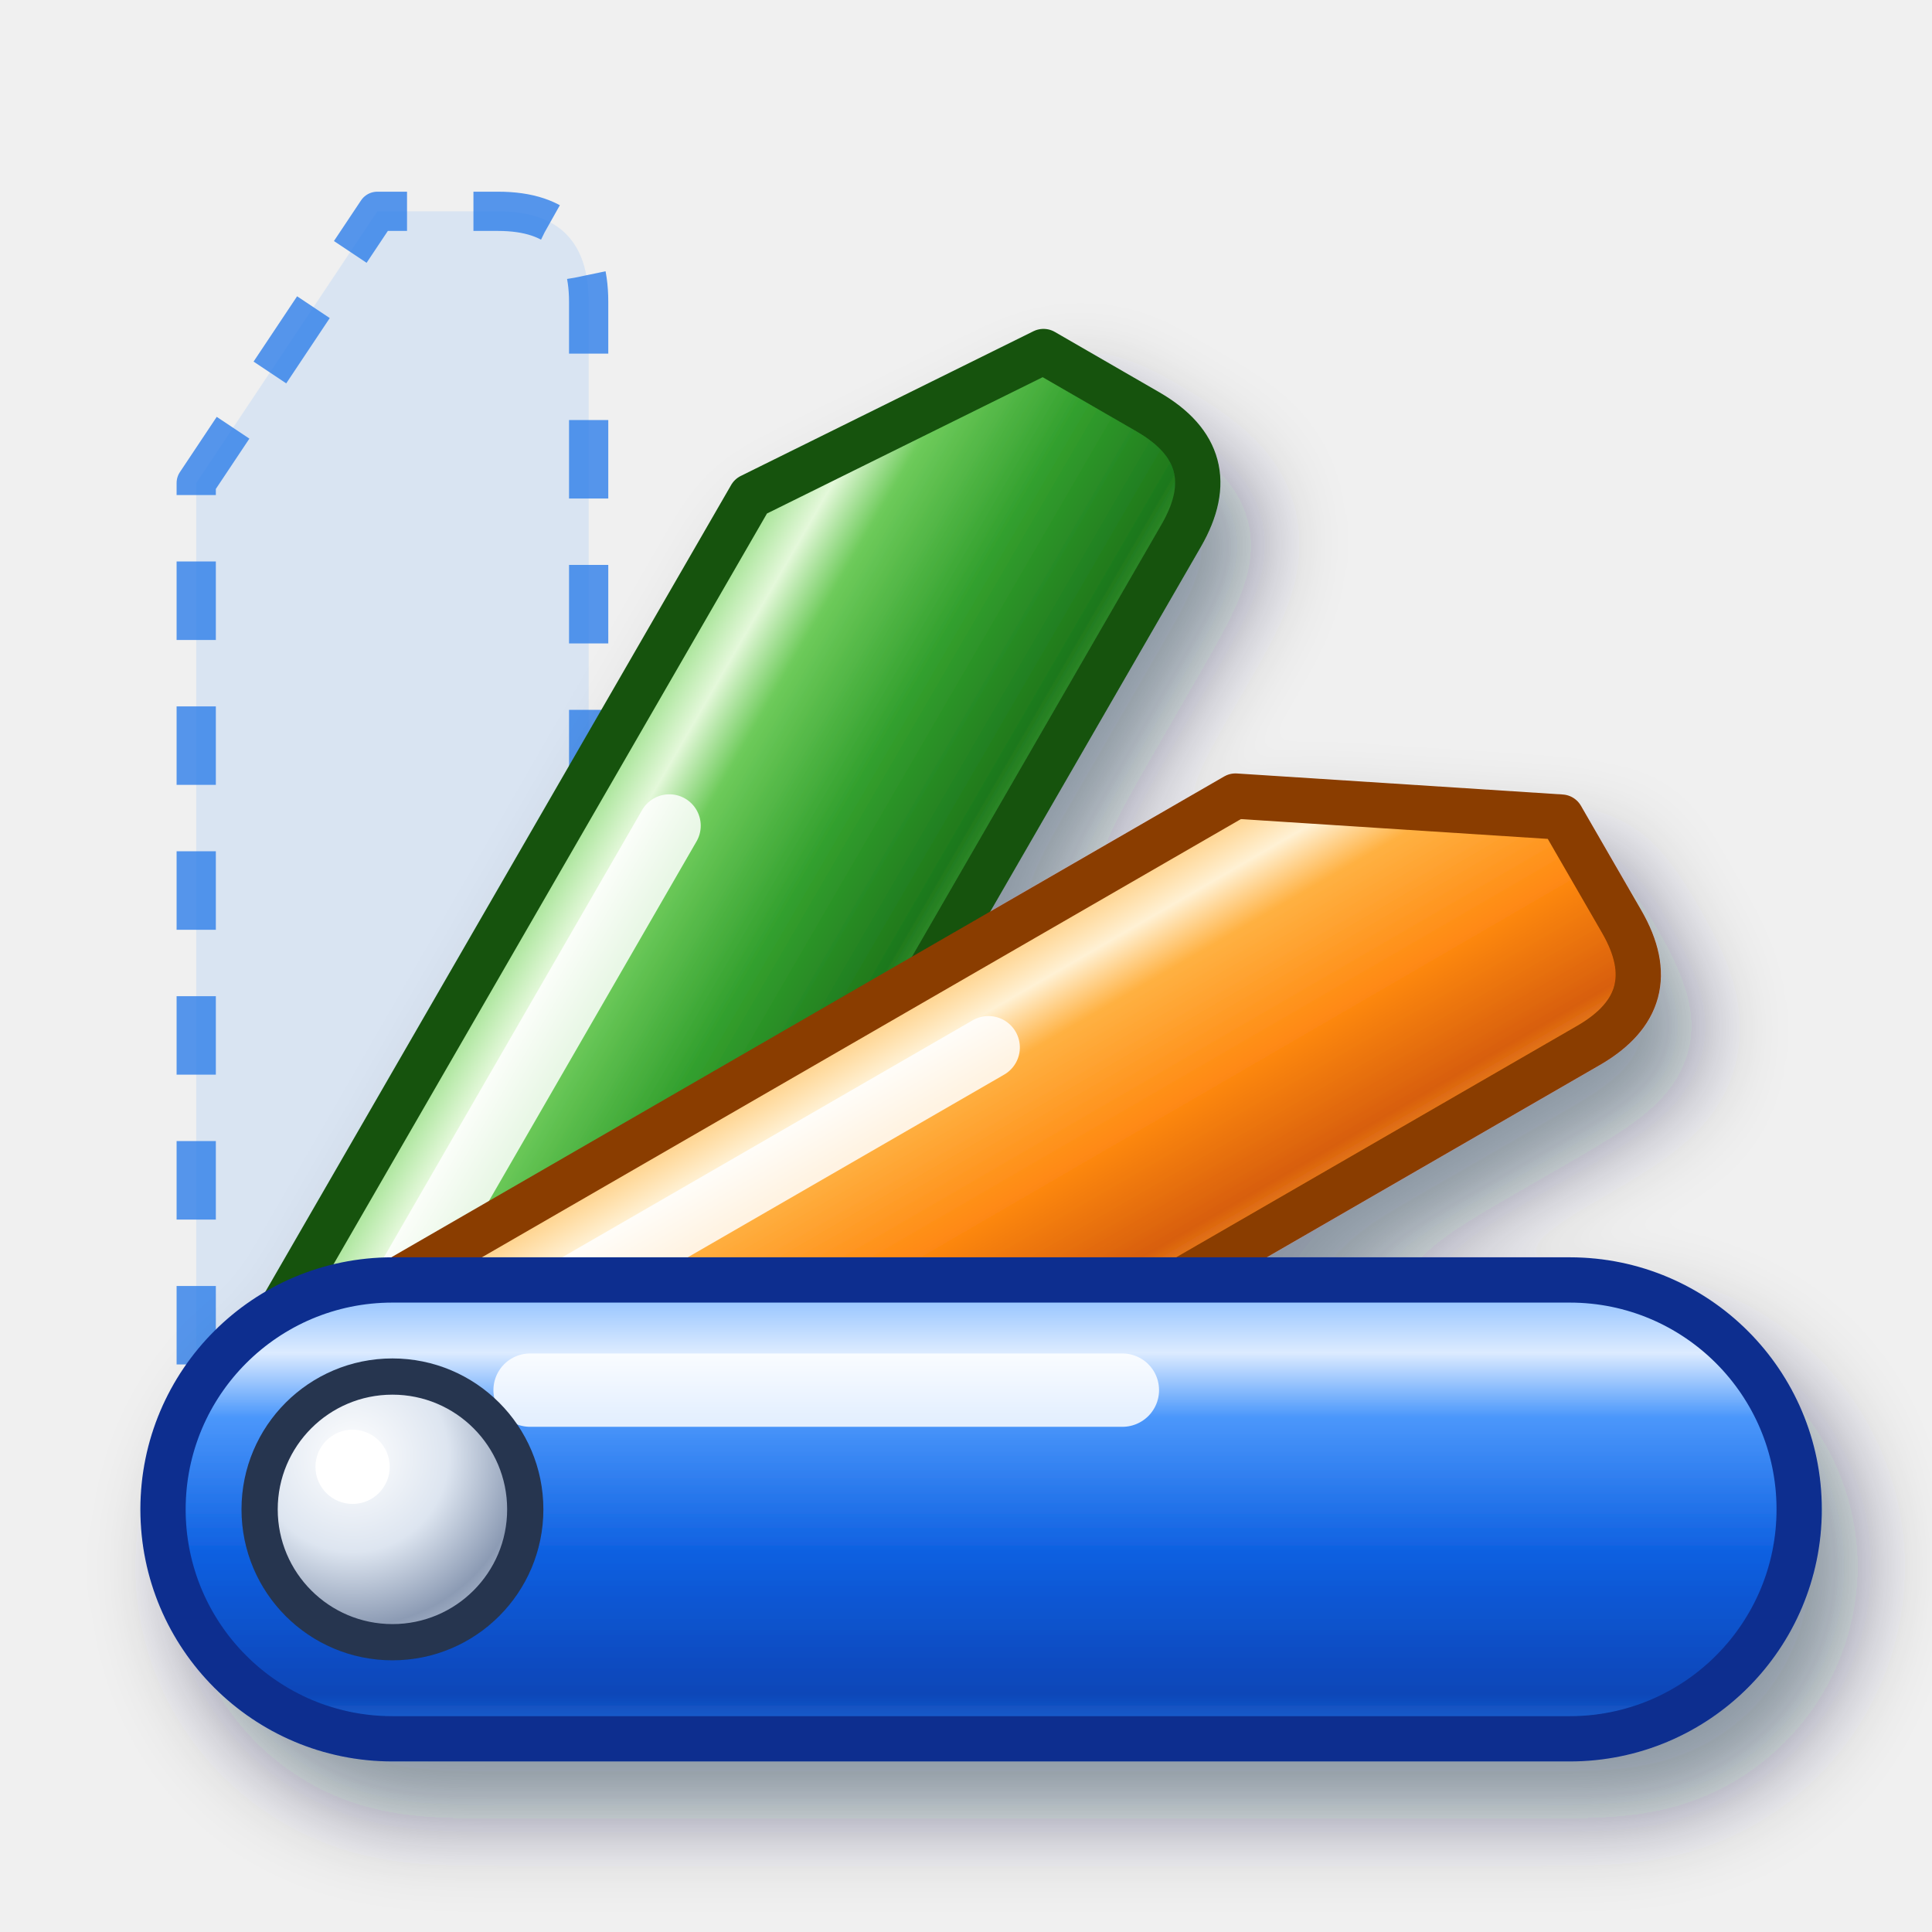
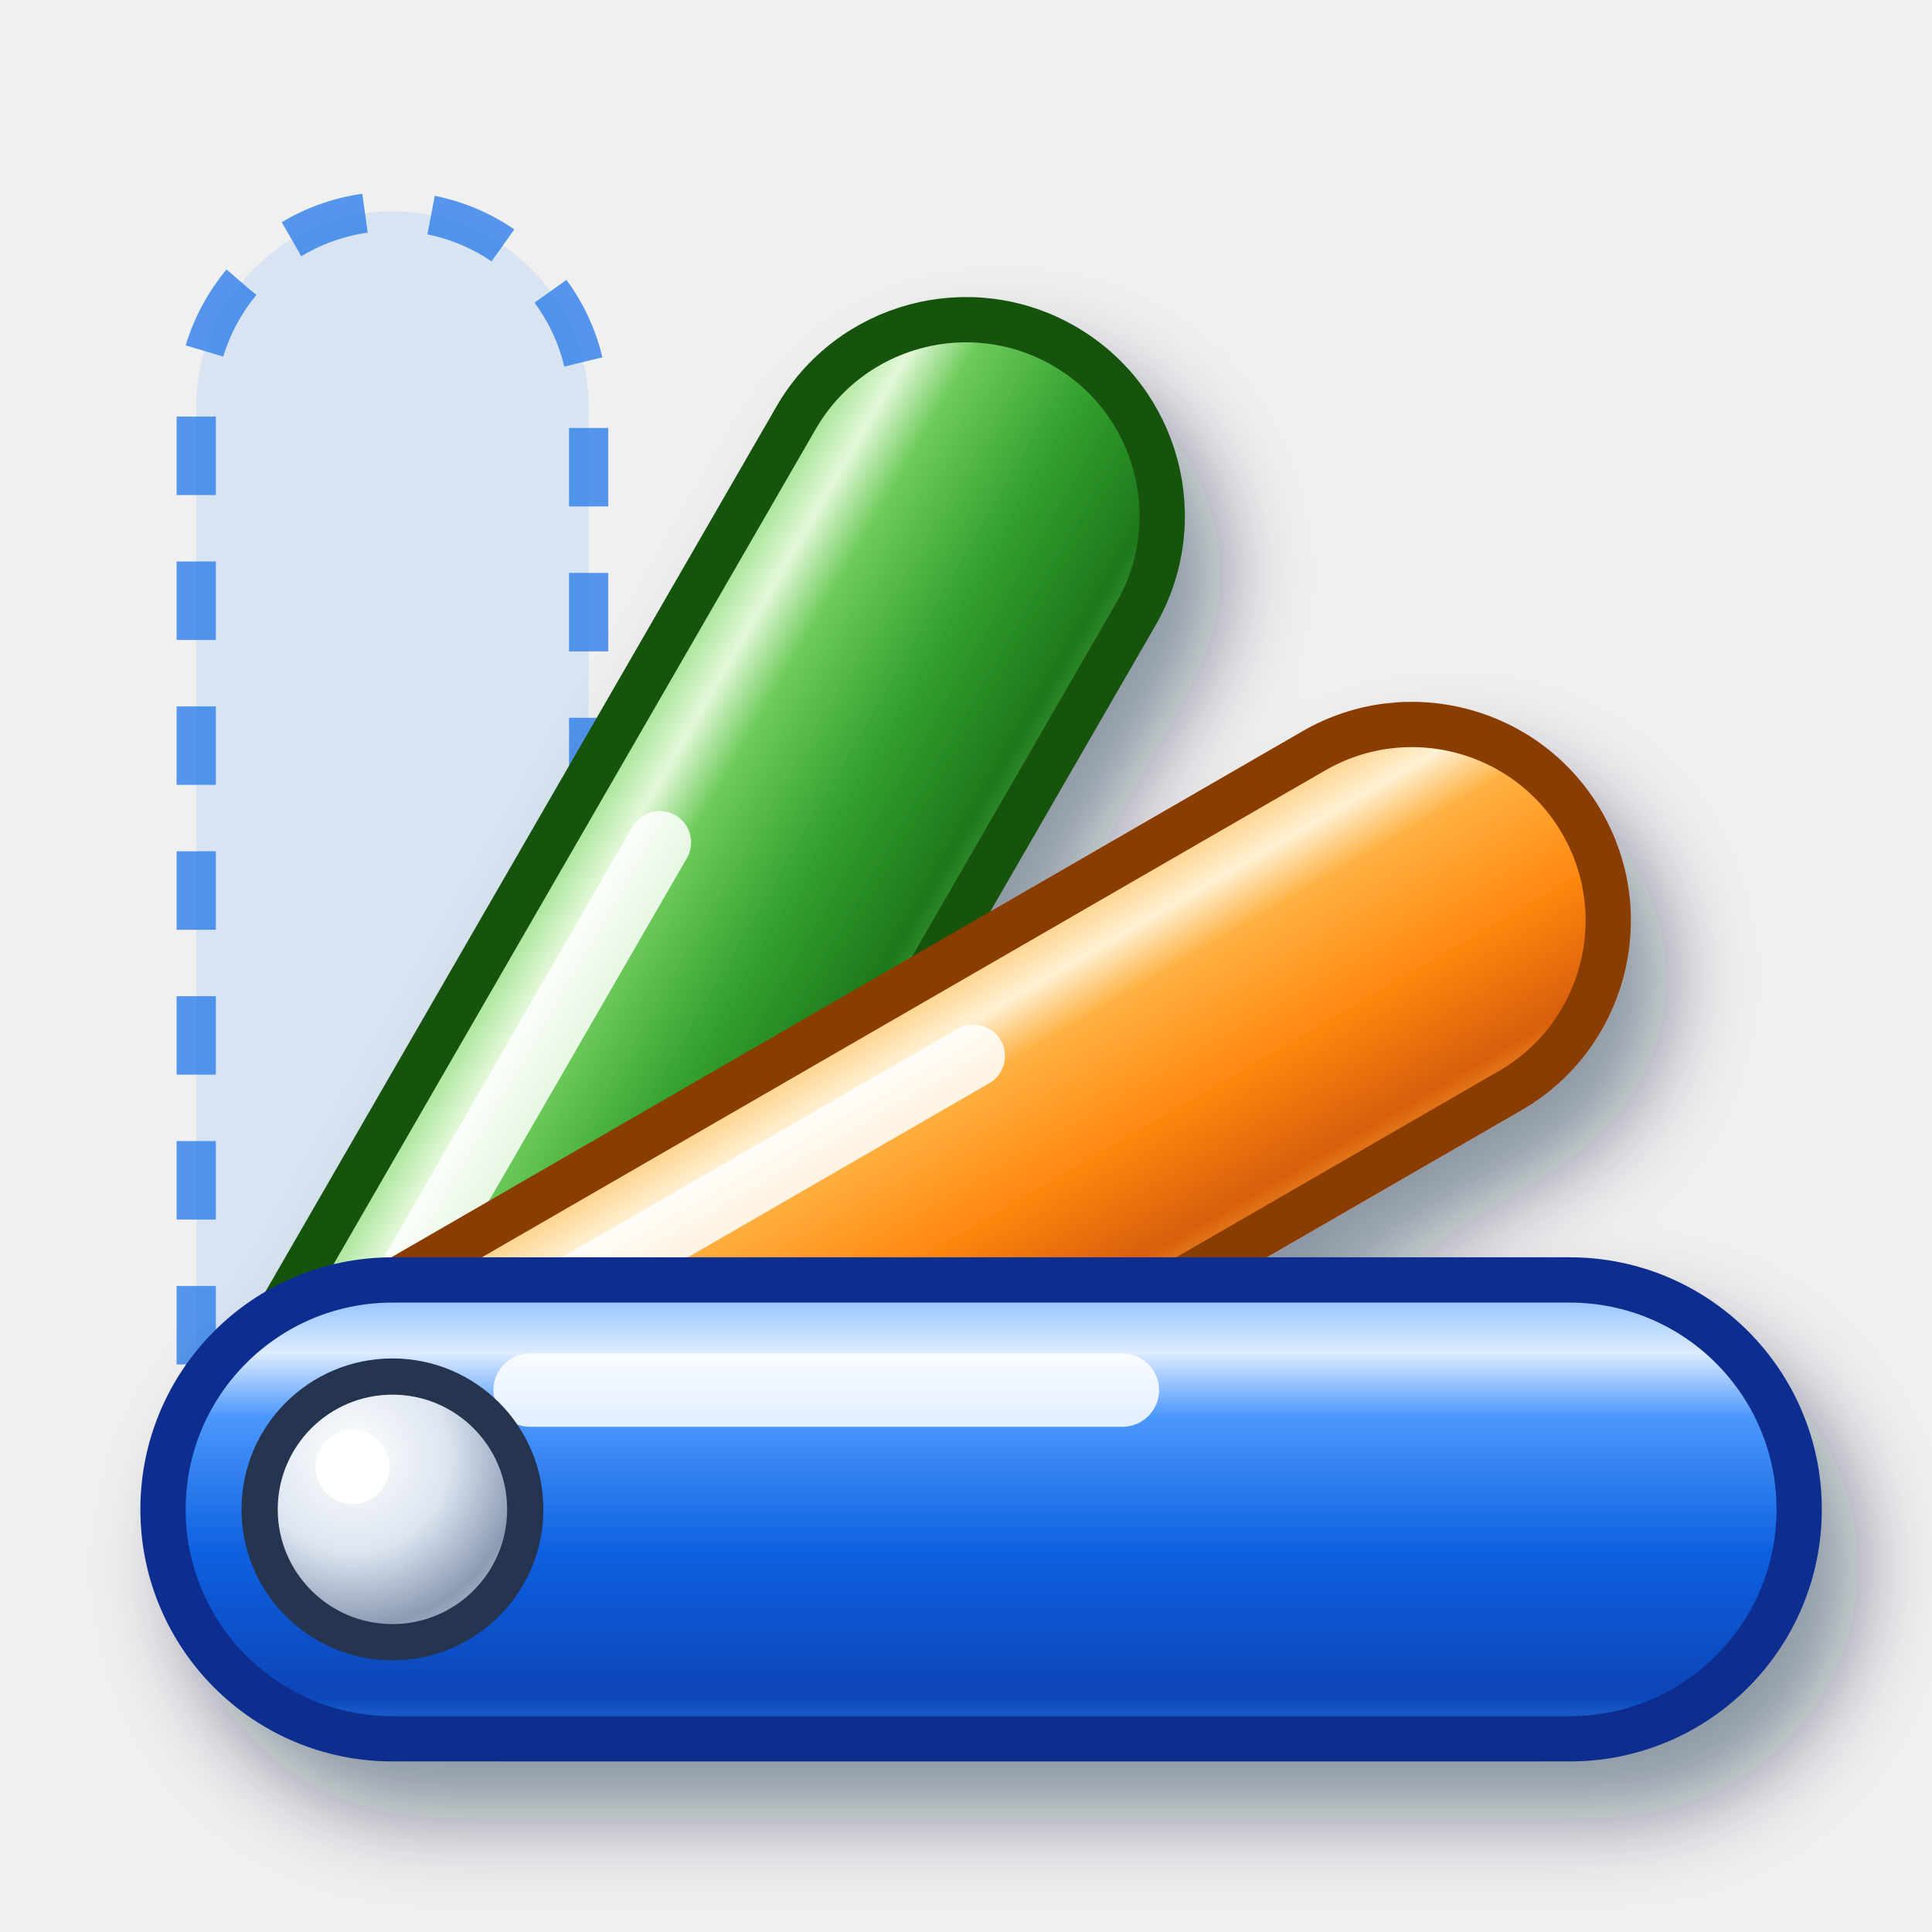
<svg xmlns="http://www.w3.org/2000/svg" viewBox="0 0 64 64" width="64" height="64">
  <defs>
    <linearGradient id="pk1-blue" x1="0" y1="0" x2="0" y2="1">
      <stop offset="0" stop-color="#7DB6FF" />
      <stop offset="0.16" stop-color="#DCEBFF" />
      <stop offset="0.3" stop-color="#4B97FB" />
      <stop offset="0.6" stop-color="#0D5FE0" />
      <stop offset="0.9" stop-color="#0846B8" />
      <stop offset="1" stop-color="#2C6FDB" />
    </linearGradient>
    <linearGradient id="pk1-green" x1="0" y1="0" x2="0" y2="1">
      <stop offset="0" stop-color="#90DC7E" />
      <stop offset="0.16" stop-color="#E4F8DA" />
      <stop offset="0.3" stop-color="#6ECB5B" />
      <stop offset="0.6" stop-color="#33A02E" />
      <stop offset="0.9" stop-color="#1E781C" />
      <stop offset="1" stop-color="#3F9A36" />
    </linearGradient>
    <linearGradient id="pk1-amber" x1="0" y1="0" x2="0" y2="1">
      <stop offset="0" stop-color="#FFC66E" />
      <stop offset="0.16" stop-color="#FFF1D4" />
      <stop offset="0.3" stop-color="#FFB142" />
      <stop offset="0.6" stop-color="#FF8A12" />
      <stop offset="0.9" stop-color="#D85F09" />
      <stop offset="1" stop-color="#EE8A2A" />
    </linearGradient>
    <linearGradient id="pk1-white" x1="0" y1="0" x2="0" y2="1">
      <stop offset="0" stop-color="#FFFFFF" />
      <stop offset="0.16" stop-color="#FFFFFF" />
      <stop offset="0.3" stop-color="#F6F9FE" />
      <stop offset="0.6" stop-color="#E6EDF8" />
      <stop offset="0.9" stop-color="#C9D5E8" />
      <stop offset="1" stop-color="#DCE4F1" />
    </linearGradient>
    <radialGradient id="pk1-chrome" cx=".35" cy=".3" r=".8">
      <stop offset="0" stop-color="#FFFFFF" />
      <stop offset=".45" stop-color="#DDE5F0" />
      <stop offset=".8" stop-color="#8C9BB4" />
      <stop offset="1" stop-color="#B9C5D8" />
    </radialGradient>
    <filter id="pk1-shadow" x="-25%" y="-25%" width="150%" height="150%">
      <feDropShadow dx="1.3" dy="1.9" stdDeviation="1.4" flood-color="#06143A" flood-opacity=".42" />
    </filter>
  </defs>
  <g transform="translate(13 50) rotate(-90)">
-     <path d="M0 -6.5H34L43 -0.5V3.5Q43 6.5 40 6.5H0A6.5 6.5 0 0 1 0 -6.5Z" fill="#4B97FB" fill-opacity=".14" stroke="#2F7FEA" stroke-opacity=".8" stroke-width="1.3" stroke-dasharray="2.6 2.2" stroke-linejoin="round" />
+     <path d="M0 -6.5H36.5A6.5 6.5 0 0 1 36.5 6.5H0A6.5 6.5 0 0 1 0 -6.5Z" fill="#4B97FB" fill-opacity=".14" stroke="#2F7FEA" stroke-opacity=".8" stroke-width="1.3" stroke-dasharray="2.6 2.2" stroke-linejoin="round" />
  </g>
  <g filter="url(#pk1-shadow)">
    <g transform="translate(13 50) rotate(-60)">
-       <path d="M0 -6.5H35L44 -0.5V3.5Q44 6.5 41 6.5H0A6.5 6.5 0 0 1 0 -6.5Z" fill="url(#pk1-green)" stroke="#17520F" stroke-width="1.5" stroke-linejoin="round" />
-       <path d="M5.85 -3.38H24.2" stroke="#fff" stroke-opacity=".85" stroke-width="2.08" stroke-linecap="round" />
+       <path d="M0 -6.5H38A6.5 6.5 0 0 1 38 6.5H0A6.5 6.5 0 0 1 0 -6.5Z" fill="url(#pk1-green)" stroke="#17520F" stroke-width="1.5" stroke-linejoin="round" />
+       <path d="M3.9 -3.38H23.56" stroke="#fff" stroke-opacity=".85" stroke-width="2.08" stroke-linecap="round" />
    </g>
    <g transform="translate(13 50) rotate(-30)">
-       <path d="M0 -6.5H36L45 -0.5V3.5Q45 6.5 42 6.5H0A6.5 6.5 0 0 1 0 -6.5Z" fill="url(#pk1-amber)" stroke="#8A3C00" stroke-width="1.5" stroke-linejoin="round" />
-       <path d="M5.85 -3.38H24.75" stroke="#fff" stroke-opacity=".85" stroke-width="2.08" stroke-linecap="round" />
+       <path d="M0 -6.5H39A6.5 6.5 0 0 1 39 6.5H0A6.5 6.5 0 0 1 0 -6.5Z" fill="url(#pk1-amber)" stroke="#8A3C00" stroke-width="1.5" stroke-linejoin="round" />
+       <path d="M3.9 -3.38H24.18" stroke="#fff" stroke-opacity=".85" stroke-width="2.08" stroke-linecap="round" />
    </g>
    <g transform="translate(13 50) rotate(0)">
      <path d="M0 -7.6H39A7.6 7.6 0 0 1 39 7.6H0A7.6 7.6 0 0 1 0 -7.6Z" fill="url(#pk1-blue)" stroke="#0A2F8F" stroke-width="1.5" stroke-linejoin="round" />
      <path d="M4.56 -3.95H24.18" stroke="#fff" stroke-opacity=".85" stroke-width="2.43" stroke-linecap="round" />
    </g>
    <circle cx="13" cy="50" r="4.4" fill="url(#pk1-chrome)" stroke="#26344F" stroke-width="1.2" />
    <circle cx="11.68" cy="48.59" r="1.23" fill="#fff" />
  </g>
</svg>
